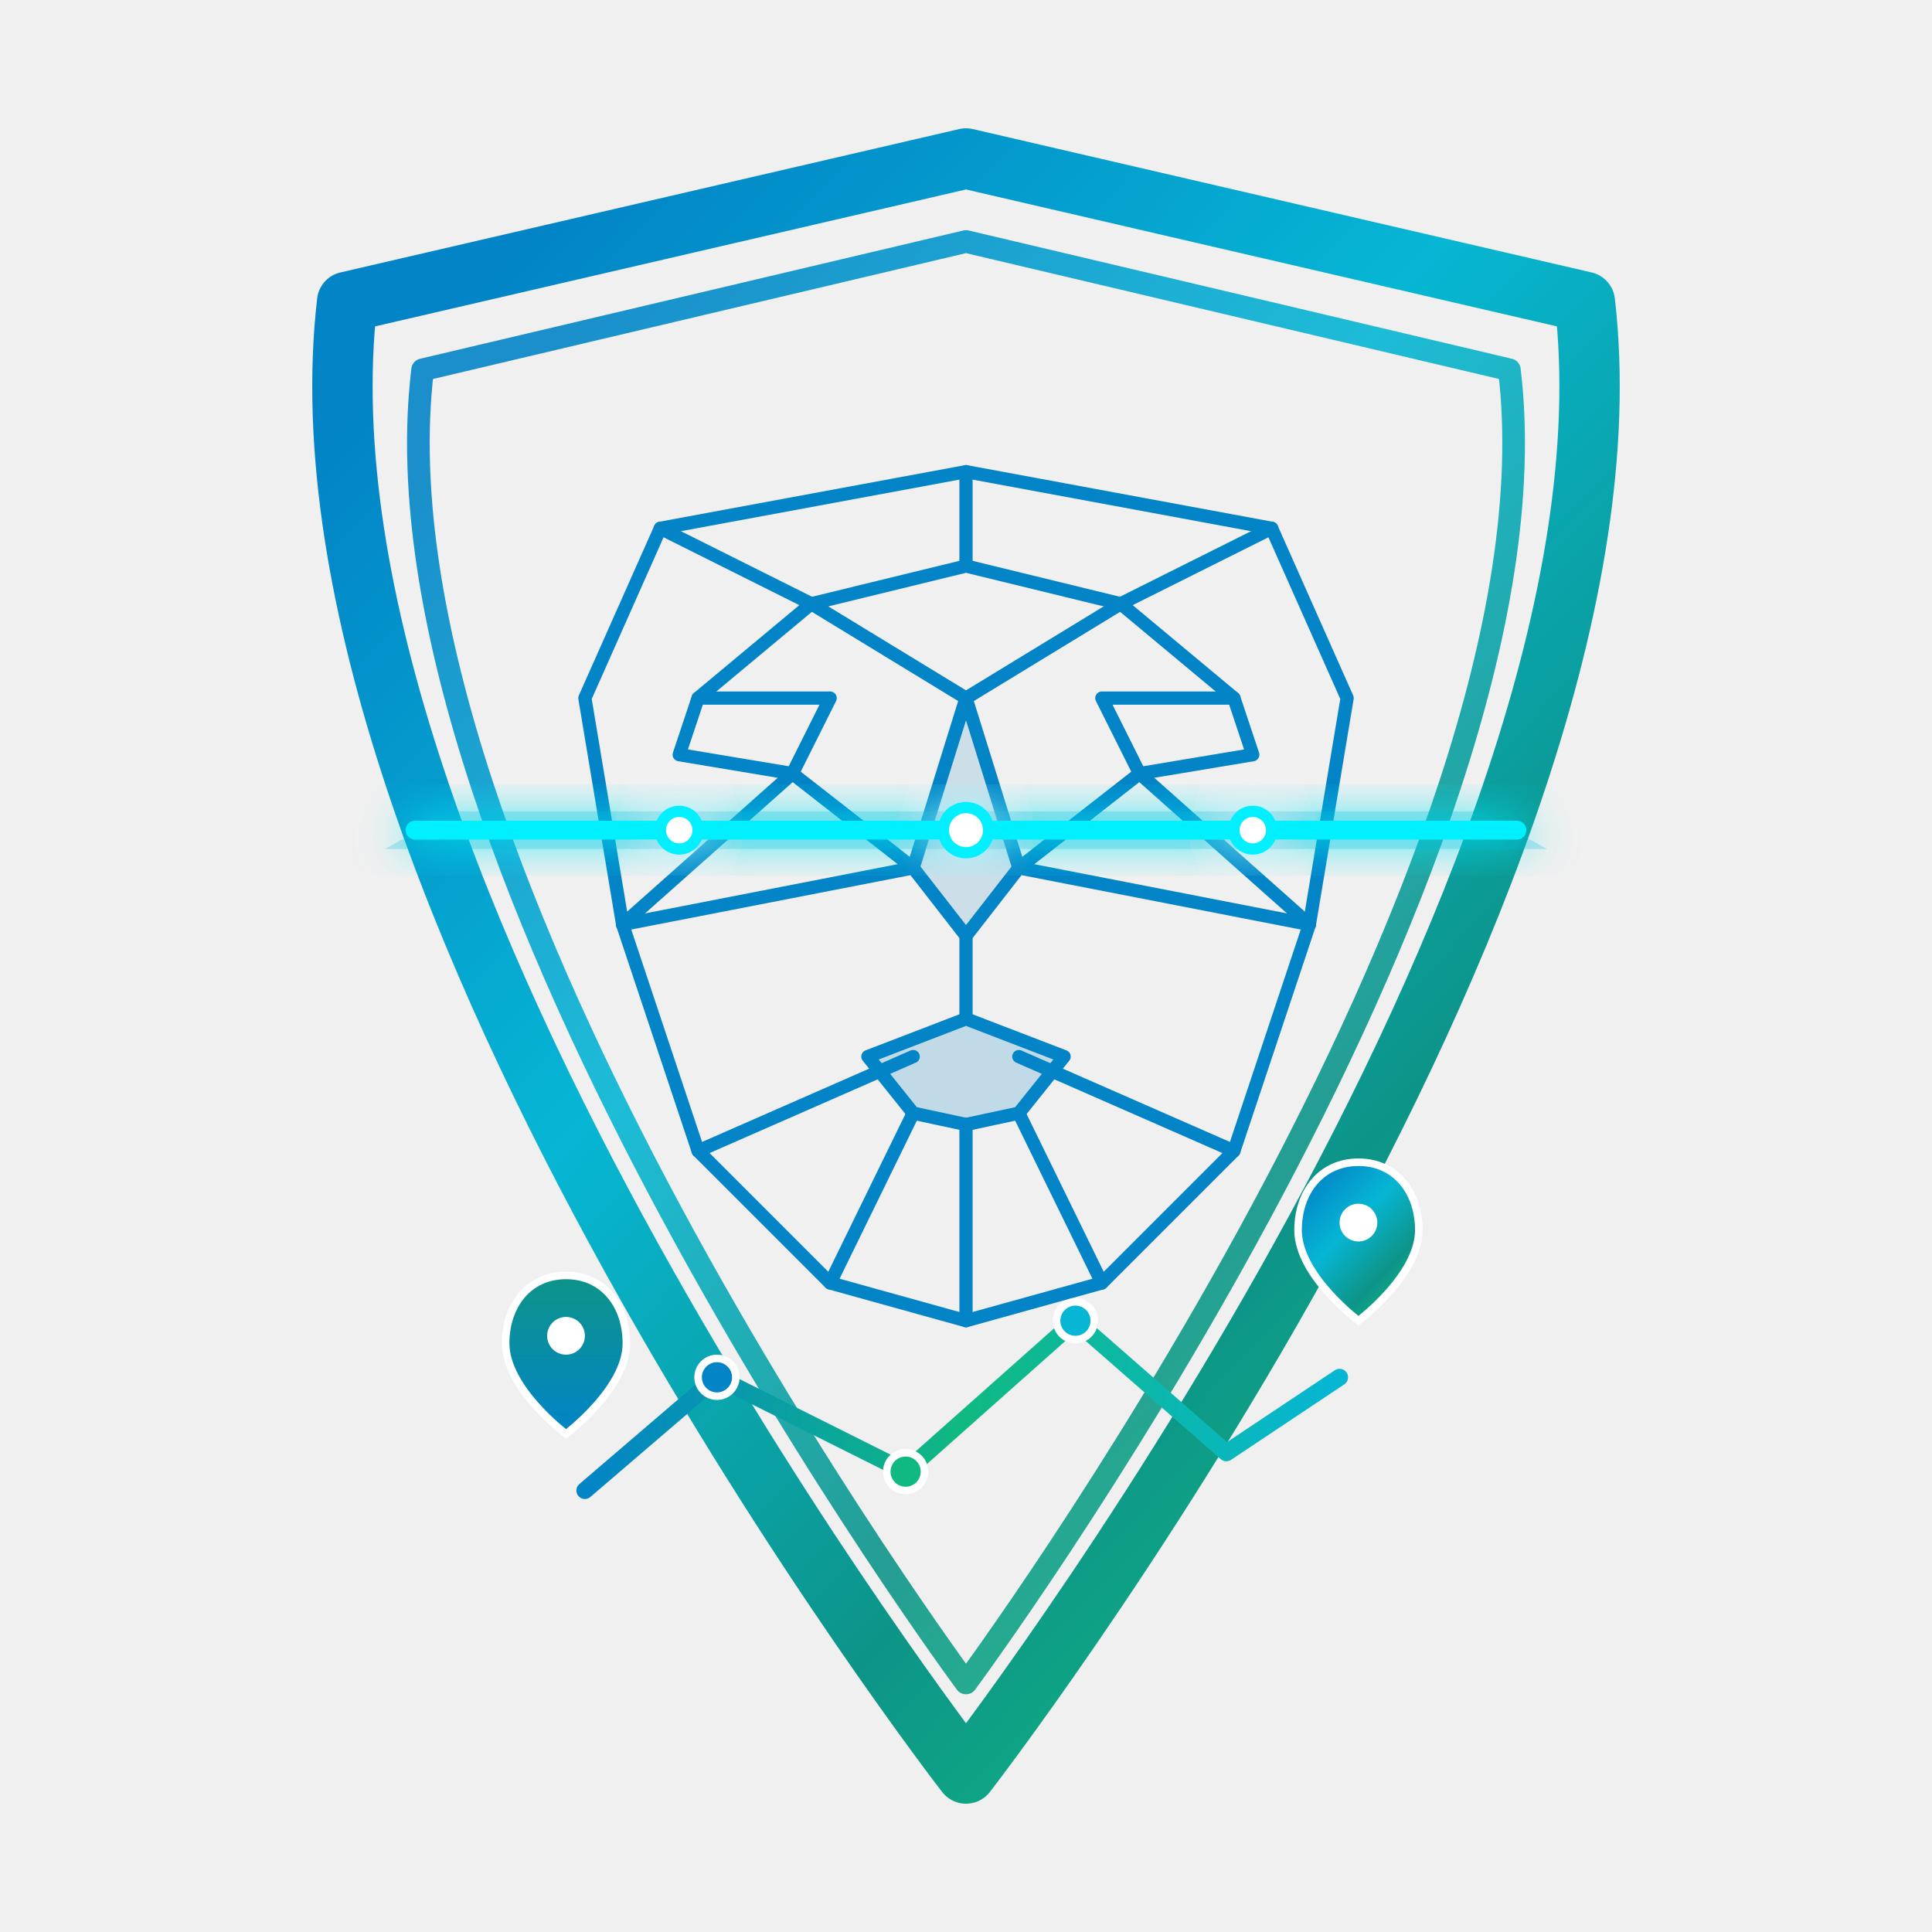
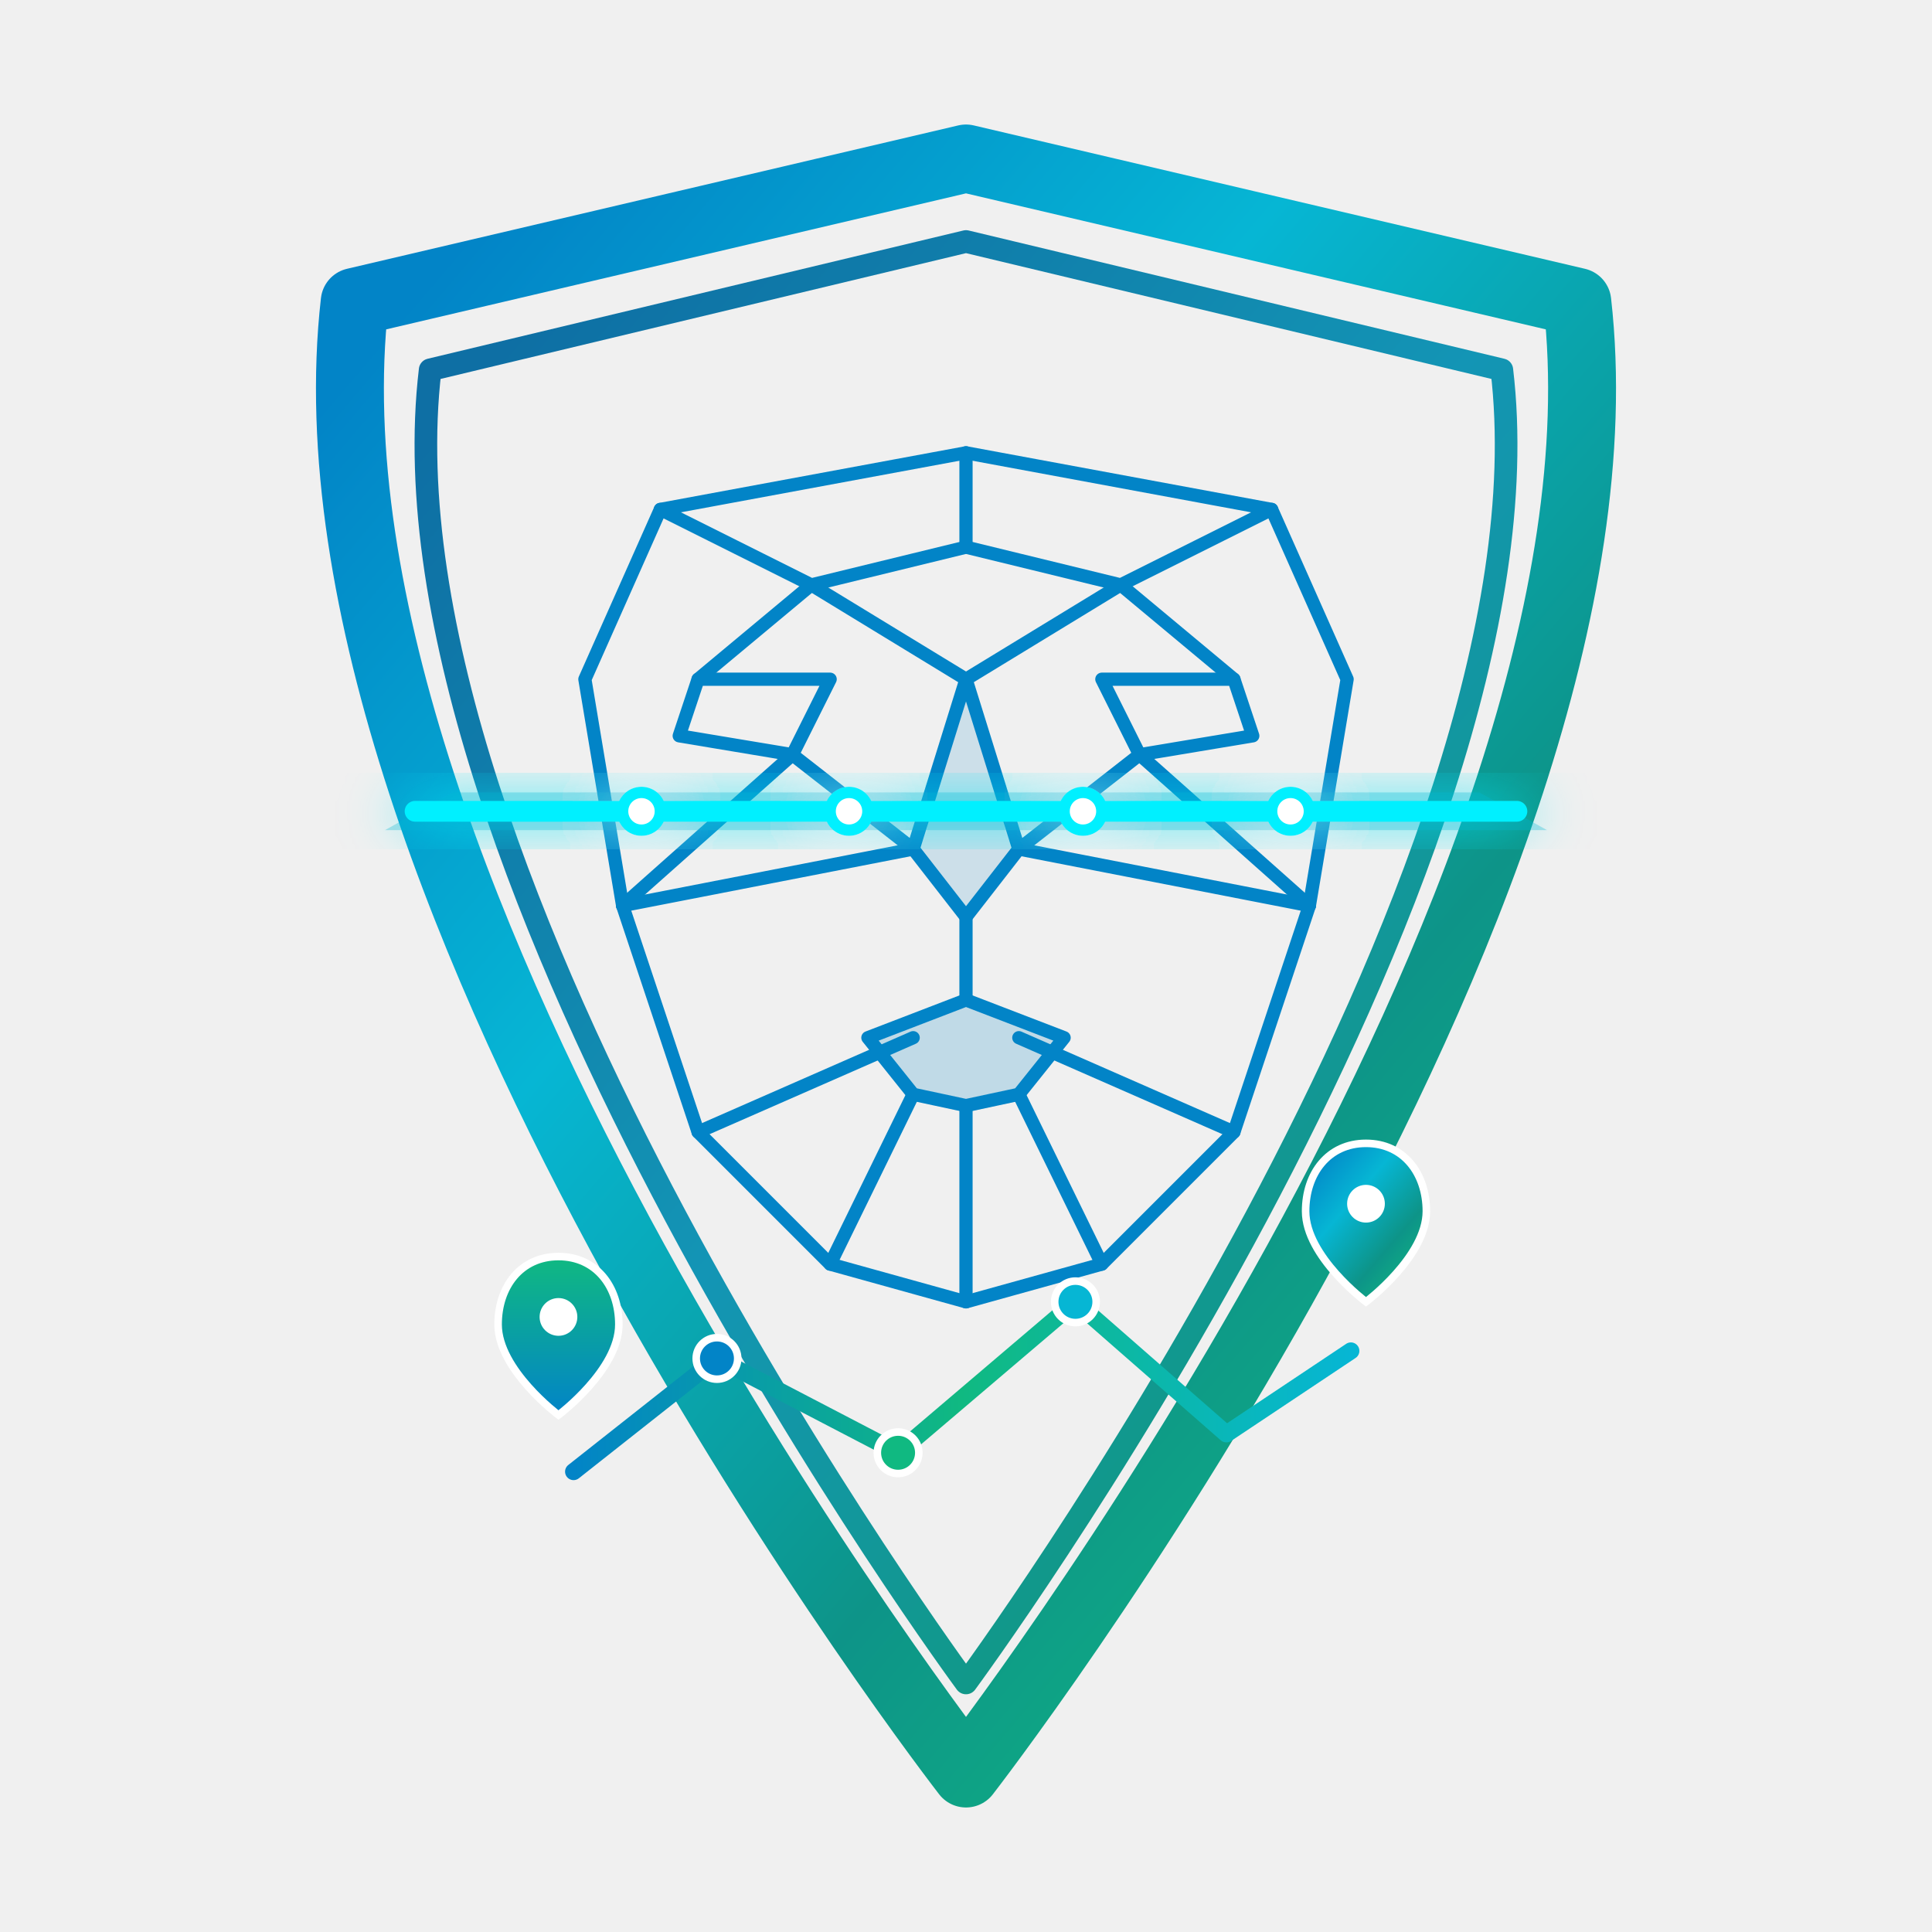
<svg xmlns="http://www.w3.org/2000/svg" viewBox="0 0 512 512" width="100%" height="100%">
  <defs>
-     <linearGradient id="shieldGrad" x1="15%" y1="5%" x2="85%" y2="95%">
+     <linearGradient id="shieldBorderGrad" x1="10%" y1="5%" x2="90%" y2="95%">
      <stop offset="0%" stop-color="#0284c7" />
-       <stop offset="40%" stop-color="#06b6d4" />
-       <stop offset="75%" stop-color="#0d9488" />
+       <stop offset="35%" stop-color="#06b6d4" />
+       <stop offset="70%" stop-color="#0d9488" />
      <stop offset="100%" stop-color="#10b981" />
    </linearGradient>
-     <filter id="neonGlow" x="-20%" y="-50%" width="140%" height="200%">
-       <feGaussianBlur stdDeviation="6" result="blur" />
+     <linearGradient id="innerShieldGrad" x1="10%" y1="5%" x2="90%" y2="95%">
+       <stop offset="0%" stop-color="#0369a1" />
+       <stop offset="50%" stop-color="#0891b2" />
+       <stop offset="100%" stop-color="#059669" />
+     </linearGradient>
+     <filter id="cyanGlow" x="-30%" y="-50%" width="160%" height="200%">
+       <feGaussianBlur stdDeviation="8" result="blur" />
      <feMerge>
        <feMergeNode in="blur" />
        <feMergeNode in="SourceGraphic" />
      </feMerge>
    </filter>
-     <linearGradient id="pinGrad" x1="0%" y1="0%" x2="0%" y2="100%">
-       <stop offset="0%" stop-color="#0d9488" />
+     <linearGradient id="pinGradient" x1="0%" y1="0%" x2="0%" y2="100%">
+       <stop offset="0%" stop-color="#10b981" />
      <stop offset="100%" stop-color="#0284c7" />
    </linearGradient>
-     <linearGradient id="routeGrad" x1="0%" y1="0%" x2="100%" y2="0%">
+     <linearGradient id="networkLineGrad" x1="0%" y1="0%" x2="100%" y2="0%">
      <stop offset="0%" stop-color="#0284c7" />
      <stop offset="50%" stop-color="#10b981" />
      <stop offset="100%" stop-color="#06b6d4" />
    </linearGradient>
  </defs>
-   <g fill="none" stroke="url(#shieldGrad)" stroke-linecap="round" stroke-linejoin="round">
-     <path d="M 256,42 L 420,80 C 438,235 256,470 256,470 C 256,470 74,235 92,80 Z" stroke-width="16" />
-     <path d="M 256,64 L 400,98 C 416,230 256,446 256,446 C 256,446 96,230 112,98 Z" stroke-width="6" opacity="0.9" />
+   <g fill="none" stroke-linecap="round" stroke-linejoin="round">
+     <path d="M 256,42 L 418,80 C 436,238 256,470 256,470 C 256,470 76,238 94,80 Z" stroke="url(#shieldBorderGrad)" stroke-width="18" />
+     <path d="M 256,64 L 398,98 C 414,232 256,446 256,446 C 256,446 98,232 114,98 Z" stroke="url(#innerShieldGrad)" stroke-width="6" opacity="0.95" />
  </g>
  <g fill="none" stroke="#0284c7" stroke-width="3.5" stroke-linecap="round" stroke-linejoin="round">
-     <polygon points="175,140 256,125 337,140 357,185 347,245 327,305 292,340 256,350 220,340 185,305 165,245 155,185" />
-     <polyline points="175,140 215,160 256,150 297,160 337,140" />
-     <line x1="256" y1="125" x2="256" y2="150" />
-     <line x1="215" y1="160" x2="256" y2="185" />
-     <line x1="297" y1="160" x2="256" y2="185" />
-     <line x1="215" y1="160" x2="185" y2="185" />
-     <line x1="297" y1="160" x2="327" y2="185" />
-     <polygon points="185,185 220,185 210,205 180,200" />
-     <polygon points="327,185 292,185 302,205 332,200" />
-     <polygon points="256,185 242,230 256,248 270,230" fill="#0284c7" fill-opacity="0.15" />
-     <line x1="210" y1="205" x2="242" y2="230" />
-     <line x1="302" y1="205" x2="270" y2="230" />
-     <line x1="165" y1="245" x2="210" y2="205" />
-     <line x1="347" y1="245" x2="302" y2="205" />
-     <line x1="165" y1="245" x2="242" y2="230" />
-     <line x1="347" y1="245" x2="270" y2="230" />
-     <line x1="185" y1="305" x2="242" y2="280" />
-     <line x1="327" y1="305" x2="270" y2="280" />
-     <polygon points="230,280 256,270 282,280 270,295 256,298 242,295" fill="#0284c7" fill-opacity="0.2" />
-     <line x1="256" y1="248" x2="256" y2="270" />
-     <line x1="256" y1="298" x2="256" y2="350" />
-     <line x1="242" y1="295" x2="220" y2="340" />
-     <line x1="270" y1="295" x2="292" y2="340" />
+     <polygon points="175,135 256,120 337,135 357,180 347,240 327,300 292,335 256,345 220,335 185,300 165,240 155,180" />
+     <polyline points="175,135 215,155 256,145 297,155 337,135" />
+     <line x1="256" y1="120" x2="256" y2="145" />
+     <line x1="215" y1="155" x2="256" y2="180" />
+     <line x1="297" y1="155" x2="256" y2="180" />
+     <line x1="215" y1="155" x2="185" y2="180" />
+     <line x1="297" y1="155" x2="327" y2="180" />
+     <polygon points="185,180 220,180 210,200 180,195" />
+     <polygon points="327,180 292,180 302,200 332,195" />
+     <polygon points="256,180 242,225 256,243 270,225" fill="#0284c7" fill-opacity="0.15" />
+     <line x1="210" y1="200" x2="242" y2="225" />
+     <line x1="302" y1="200" x2="270" y2="225" />
+     <line x1="165" y1="240" x2="210" y2="200" />
+     <line x1="347" y1="240" x2="302" y2="200" />
+     <line x1="165" y1="240" x2="242" y2="225" />
+     <line x1="347" y1="240" x2="270" y2="225" />
+     <line x1="185" y1="300" x2="242" y2="275" />
+     <line x1="327" y1="300" x2="270" y2="275" />
+     <polygon points="230,275 256,265 282,275 270,290 256,293 242,290" fill="#0284c7" fill-opacity="0.2" />
+     <line x1="256" y1="243" x2="256" y2="265" />
+     <line x1="256" y1="293" x2="256" y2="345" />
+     <line x1="242" y1="290" x2="220" y2="335" />
+     <line x1="270" y1="290" x2="292" y2="335" />
  </g>
-   <g filter="url(#neonGlow)">
-     <polygon points="120,215 392,215 410,225 102,225" fill="#06b6d4" opacity="0.25" />
-     <line x1="110" y1="220" x2="402" y2="220" stroke="#00f0ff" stroke-width="5" stroke-linecap="round" />
-     <circle cx="180" cy="220" r="5" fill="#ffffff" stroke="#00f0ff" stroke-width="3" />
-     <circle cx="256" cy="220" r="6" fill="#ffffff" stroke="#00f0ff" stroke-width="3" />
-     <circle cx="332" cy="220" r="5" fill="#ffffff" stroke="#00f0ff" stroke-width="3" />
+   <g filter="url(#cyanGlow)">
+     <polygon points="120,210 392,210 410,220 102,220" fill="#06b6d4" opacity="0.3" />
+     <line x1="110" y1="215" x2="402" y2="215" stroke="#00f0ff" stroke-width="5.5" stroke-linecap="round" />
+     <circle cx="170" cy="215" r="5" fill="#ffffff" stroke="#00f0ff" stroke-width="3" />
+     <circle cx="225" cy="215" r="5" fill="#ffffff" stroke="#00f0ff" stroke-width="3" />
+     <circle cx="287" cy="215" r="5" fill="#ffffff" stroke="#00f0ff" stroke-width="3" />
+     <circle cx="342" cy="215" r="5" fill="#ffffff" stroke="#00f0ff" stroke-width="3" />
  </g>
-   <polyline points="155,395 190,365 240,390 285,350 325,385 355,365" fill="none" stroke="url(#routeGrad)" stroke-width="4.5" stroke-linecap="round" stroke-linejoin="round" />
-   <circle cx="190" cy="365" r="5" fill="#0284c7" stroke="#ffffff" stroke-width="2" />
-   <circle cx="240" cy="390" r="5" fill="#10b981" stroke="#ffffff" stroke-width="2" />
-   <circle cx="285" cy="350" r="5" fill="#06b6d4" stroke="#ffffff" stroke-width="2" />
-   <g transform="translate(150, 360)">
-     <path d="M 0,-22 C -10,-22 -16,-14 -16,-4 C -16,8 0,20 0,20 C 0,20 16,8 16,-4 C 16,-14 10,-22 0,-22 Z" fill="url(#pinGrad)" stroke="#ffffff" stroke-width="2" />
-     <circle cx="0" cy="-6" r="5" fill="#ffffff" />
-   </g>
-   <g transform="translate(360, 330)">
-     <path d="M 0,-22 C -10,-22 -16,-14 -16,-4 C -16,8 0,20 0,20 C 0,20 16,8 16,-4 C 16,-14 10,-22 0,-22 Z" fill="url(#shieldGrad)" stroke="#ffffff" stroke-width="2" />
-     <circle cx="0" cy="-6" r="5" fill="#ffffff" />
+   <g>
+     <polyline points="152,390 190,360 238,385 285,345 325,380 358,358" fill="none" stroke="url(#networkLineGrad)" stroke-width="4.5" stroke-linecap="round" stroke-linejoin="round" />
+     <circle cx="190" cy="360" r="5.5" fill="#0284c7" stroke="#ffffff" stroke-width="2" />
+     <circle cx="238" cy="385" r="5.5" fill="#10b981" stroke="#ffffff" stroke-width="2" />
+     <circle cx="285" cy="345" r="5.5" fill="#06b6d4" stroke="#ffffff" stroke-width="2" />
+     <g transform="translate(148, 355)">
+       <path d="M 0,-22 C -10,-22 -16,-14 -16,-4 C -16,8 0,20 0,20 C 0,20 16,8 16,-4 C 16,-14 10,-22 0,-22 Z" fill="url(#pinGradient)" stroke="#ffffff" stroke-width="2" />
+       <circle cx="0" cy="-6" r="5" fill="#ffffff" />
+     </g>
+     <g transform="translate(362, 325)">
+       <path d="M 0,-22 C -10,-22 -16,-14 -16,-4 C -16,8 0,20 0,20 C 0,20 16,8 16,-4 C 16,-14 10,-22 0,-22 Z" fill="url(#shieldBorderGrad)" stroke="#ffffff" stroke-width="2" />
+       <circle cx="0" cy="-6" r="5" fill="#ffffff" />
+     </g>
  </g>
</svg>
